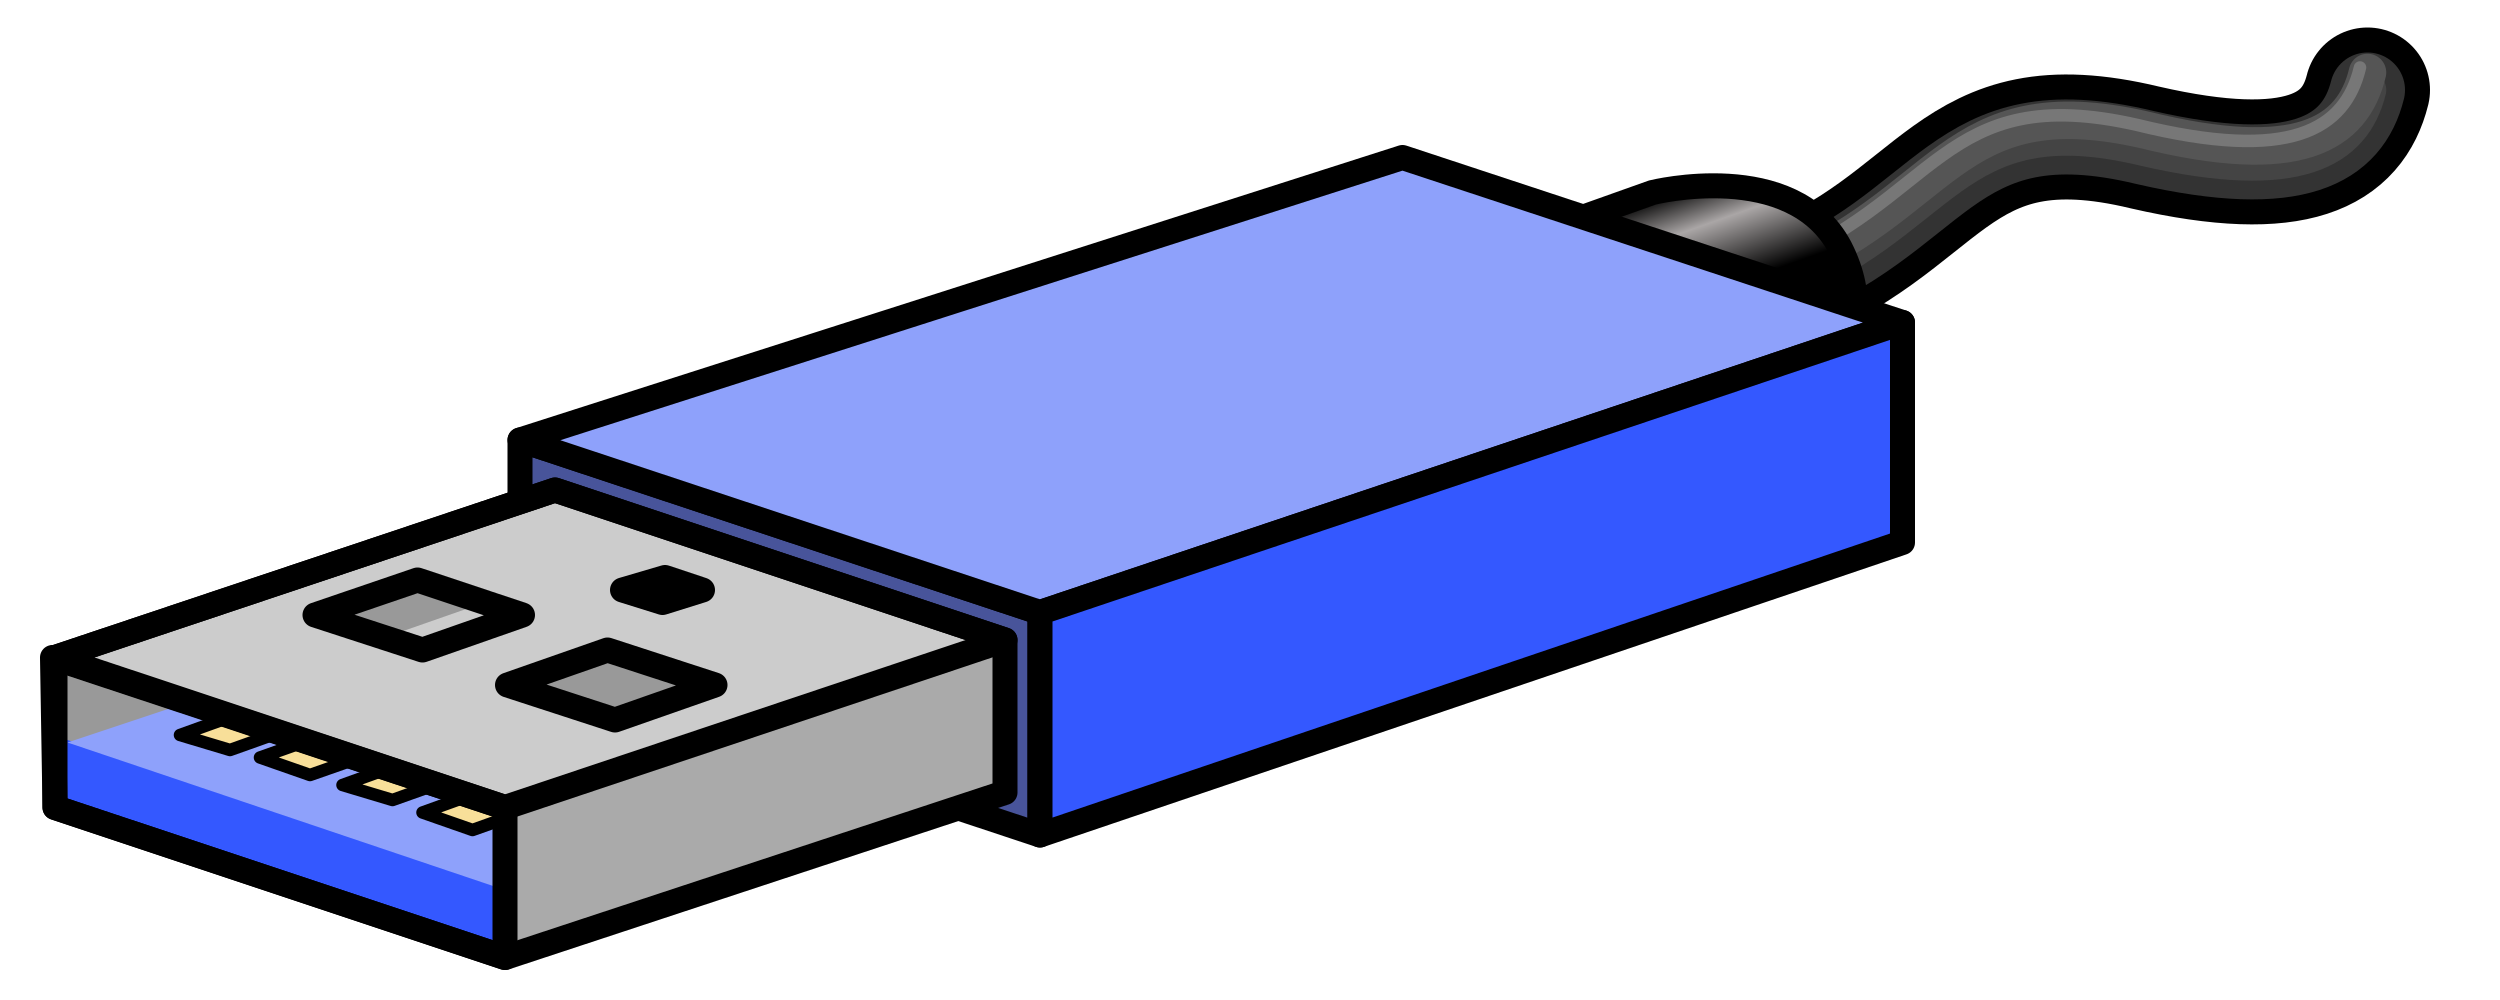
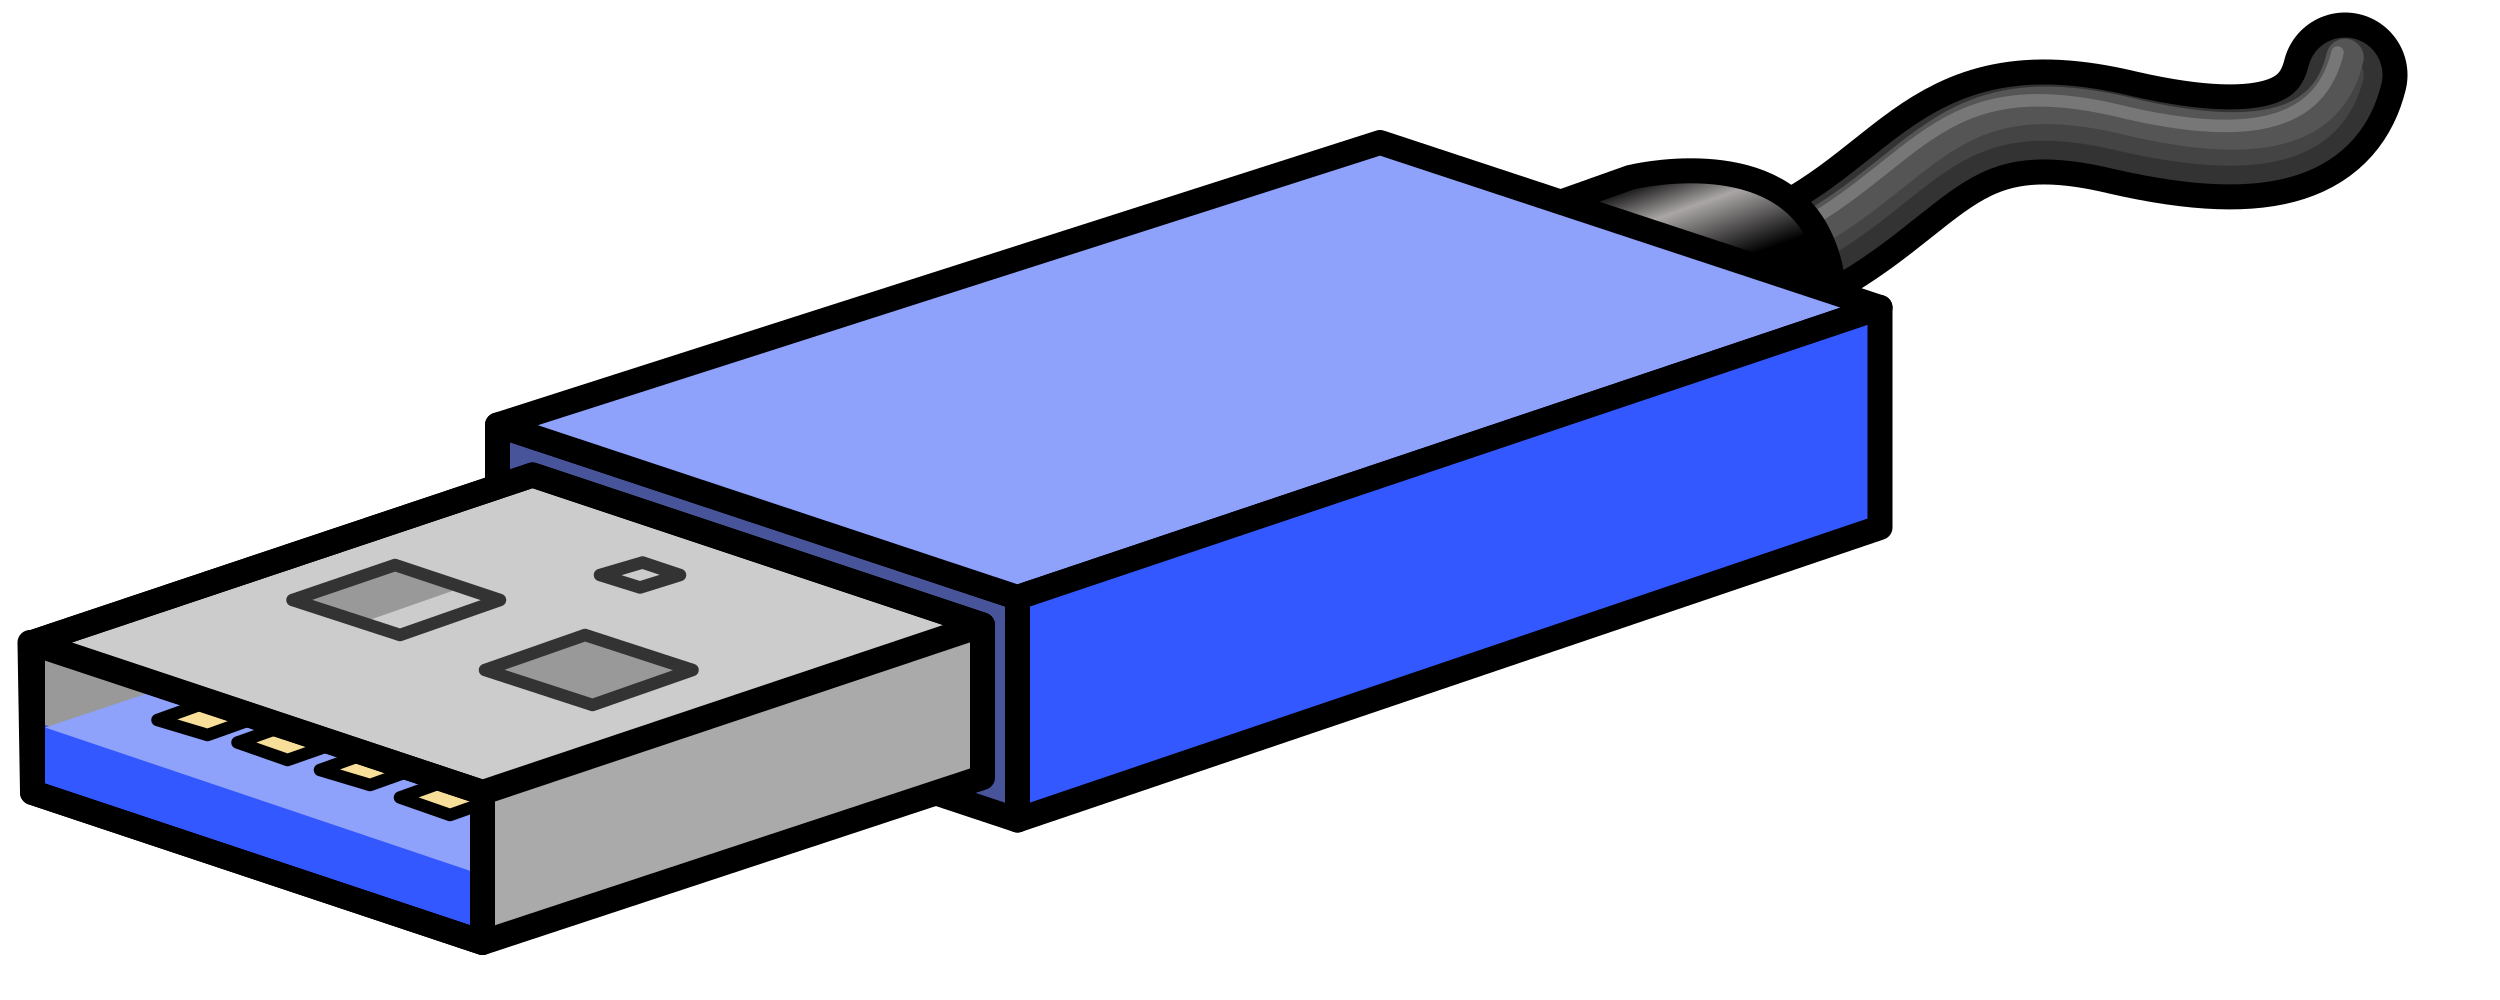
<svg xmlns="http://www.w3.org/2000/svg" viewBox="0 0 100 40">
  <defs>
    <linearGradient id="Gradient-0" x1="1.1" y1="-10.8" x2="4" y2="-2.6" gradientUnits="userSpaceOnUse">
      <stop offset="0" stop-color="#000" />
      <stop offset=".2" stop-color="#aaa6a6" />
      <stop offset=".5" stop-color="#000" />
    </linearGradient>
  </defs>
-   <g transform="translate(2.1,.8)">
+   <g transform="translate(1.2,.2)">
    <g transform="translate(56.8,1.8)">
      <path d="M-30.3 23.5l32.7-11.3l9.5-3.2c7.1-2.6 7.1-7.6 15-5.7c6.1 1.4 8.3 .1 8.9-2.3" stroke="#000" fill="none" stroke-linecap="round" stroke-linejoin="round" stroke-width="5" />
      <path d="M-30.4 23.6l32.5-11.3l9.8-3.3c7.1-2.6 7.1-7.6 15-5.7c6.1 1.4 8.3 .1 8.9-2.3" stroke="#333" fill="none" stroke-linecap="round" stroke-linejoin="round" stroke-width="3" />
      <path d="M-30.4 23.6l31.4-11l10.9-3.6c7.1-2.6 7.1-7.6 15-5.7c6.1 1.4 8.3 .1 8.9-2.3" stroke="#444" fill="none" stroke-linecap="round" stroke-linejoin="round" stroke-width="1.5" />
      <path d="M-30.6 23.1l31.5-11.1l11-3.6c7.1-2.7 7.1-7.6 15-5.8c6.1 1.5 8.3 .2 8.9-2.3" stroke="#555" fill="none" stroke-linecap="round" stroke-linejoin="round" stroke-width="1.5" />
      <path d="M-30.6 22.8l31.2-11l11-3.6c7.1-2.7 7.1-7.6 15-5.8c6.1 1.5 8.3 .2 8.9-2.3" stroke="#777" fill="none" stroke-linecap="round" stroke-linejoin="round" stroke-width=".5" />
    </g>
    <path d="M0 0l5.6-2c0 0 4-2.3 1.9-6.4c-1.9-3.6-7.5-2.2-7.5-2.2l-5.9 2.1v6.2Z" stroke="#000" fill="url(#Gradient-0)" stroke-linecap="round" stroke-linejoin="round" transform="translate(64,17.5)" />
    <g transform="translate(18.7,5.5)">
      <path d="M20.8 18.2l-20.8-6.9v8.9l20.8 6.9v-8.9" stroke="#000" fill="#48549a" stroke-linecap="round" stroke-linejoin="round" />
      <path d="M20.8 18.2l-20.8-6.9l35.3-11.3l20 6.6c0 0-34.5 11.6-34.5 11.6Z" stroke="#000" fill="#8ea1fb" stroke-linecap="round" stroke-linejoin="round" />
      <path d="M20.8 27.1l34.5-11.7v-8.8l-34.5 11.6c0 0 0 8.9 0 8.9Z" stroke="#000" fill="#3458ff" stroke-linecap="round" stroke-linejoin="round" />
    </g>
    <g transform="translate(10.5,22.3)">
      <path d="M-10.4 9.2l20-6.7v-6l-20 6.7Z" fill="#999" />
      <g transform="translate(-9.3,2.3)">
        <path d="M-1 6.9l17.7 6l.1-2.9l-17.7-5.9c0 0-0.1 2.8-0.1 2.8Z" fill="#3458ff" />
        <path d="M-0.6 4.3l17.2 5.8l12.4-4l-17.3-5.9c0 0-12.3 4.1-12.3 4.1Z" fill="#8ea1fb" />
      </g>
      <path d="M-5.4 6.3l2 .6l5.9-2.1l-1.8-0.7c0 0-6.1 2.2-6.1 2.2Z" stroke="#000" fill="#f8df99" stroke-linecap="round" stroke-linejoin="round" stroke-width=".5" />
      <path d="M-2.2 7.2l2 .7l6-2.1l-1.8-0.8c0 0-6.2 2.2-6.2 2.2Z" stroke="#000" fill="#f8df99" stroke-linecap="round" stroke-linejoin="round" stroke-width=".5" />
      <path d="M1.1 8.3l2 .6l5.9-2.1l-1.8-0.7c0 0-6.1 2.2-6.1 2.2Z" stroke="#000" fill="#f8df99" stroke-linecap="round" stroke-linejoin="round" stroke-width=".5" />
      <path d="M4.3 9.4l2 .7l5.9-2.1l-1.8-0.8c0 0-6.1 2.2-6.1 2.2Z" stroke="#000" fill="#f8df99" stroke-linecap="round" stroke-linejoin="round" stroke-width=".5" />
      <path d="M7.6 15.2l20-6.6v-6.1l-20 6.7c0 0 0 6 0 6Z" fill="#aaa" />
      <path d="M-10.4 3.2l18 6l20-6.7l-18-6c0 0-20 6.7-20 6.7Z" stroke="#000" fill="#ccc" stroke-linecap="round" stroke-linejoin="round" />
      <path d="M-10.4 9.2l18 6v-6l-18.1-6c0 0 .1 6 .1 6Z" stroke="#000" fill="none" stroke-linecap="round" stroke-linejoin="round" />
      <path d="M-10.4 3.2v6l18 6l20-6.6v-6.1l-18-6c0 0-20 6.7-20 6.7Z" stroke="#000" fill="none" stroke-linecap="round" stroke-linejoin="round" />
-       <path d="M7.7 4.3l4.3 1.4l4-1.4l-4.3-1.4c0 0-4 1.4-4 1.4Z" stroke="#000" fill="#999" stroke-linecap="round" stroke-linejoin="round" />
+       <path d="M7.7 4.3l4.3 1.4l4-1.4l-4.3-1.4c0 0-4 1.4-4 1.4Z" stroke="#333" fill="#999" stroke-linecap="round" stroke-linejoin="round" stroke-width=".5" />
      <path d="M0 1.5l2.5 1l4-1.4l-2.4-1c0 0-4.1 1.4-4.1 1.4Z" fill="#999" />
-       <path d="M12.3 .5l1.6 .5l1.6-0.5l-1.5-0.5c0 0-1.7 .5-1.7 .5Z" stroke="#000" fill="none" stroke-linecap="round" stroke-linejoin="round" />
-       <path d="M0 1.5l4.3 1.4l4-1.4l-4.2-1.4c0 0-4.1 1.4-4.1 1.4Z" stroke="#000" fill="none" stroke-linecap="round" stroke-linejoin="round" />
+       <path d="M12.3 .5l1.6 .5l1.6-0.5l-1.5-0.5c0 0-1.7 .5-1.7 .5Z" stroke="#333" fill="none" stroke-linecap="round" stroke-linejoin="round" stroke-width=".5" />
+       <path d="M0 1.5l4.3 1.4l4-1.4l-4.2-1.4c0 0-4.1 1.4-4.1 1.4Z" stroke="#333" fill="none" stroke-linecap="round" stroke-linejoin="round" stroke-width=".5" />
    </g>
  </g>
</svg>
